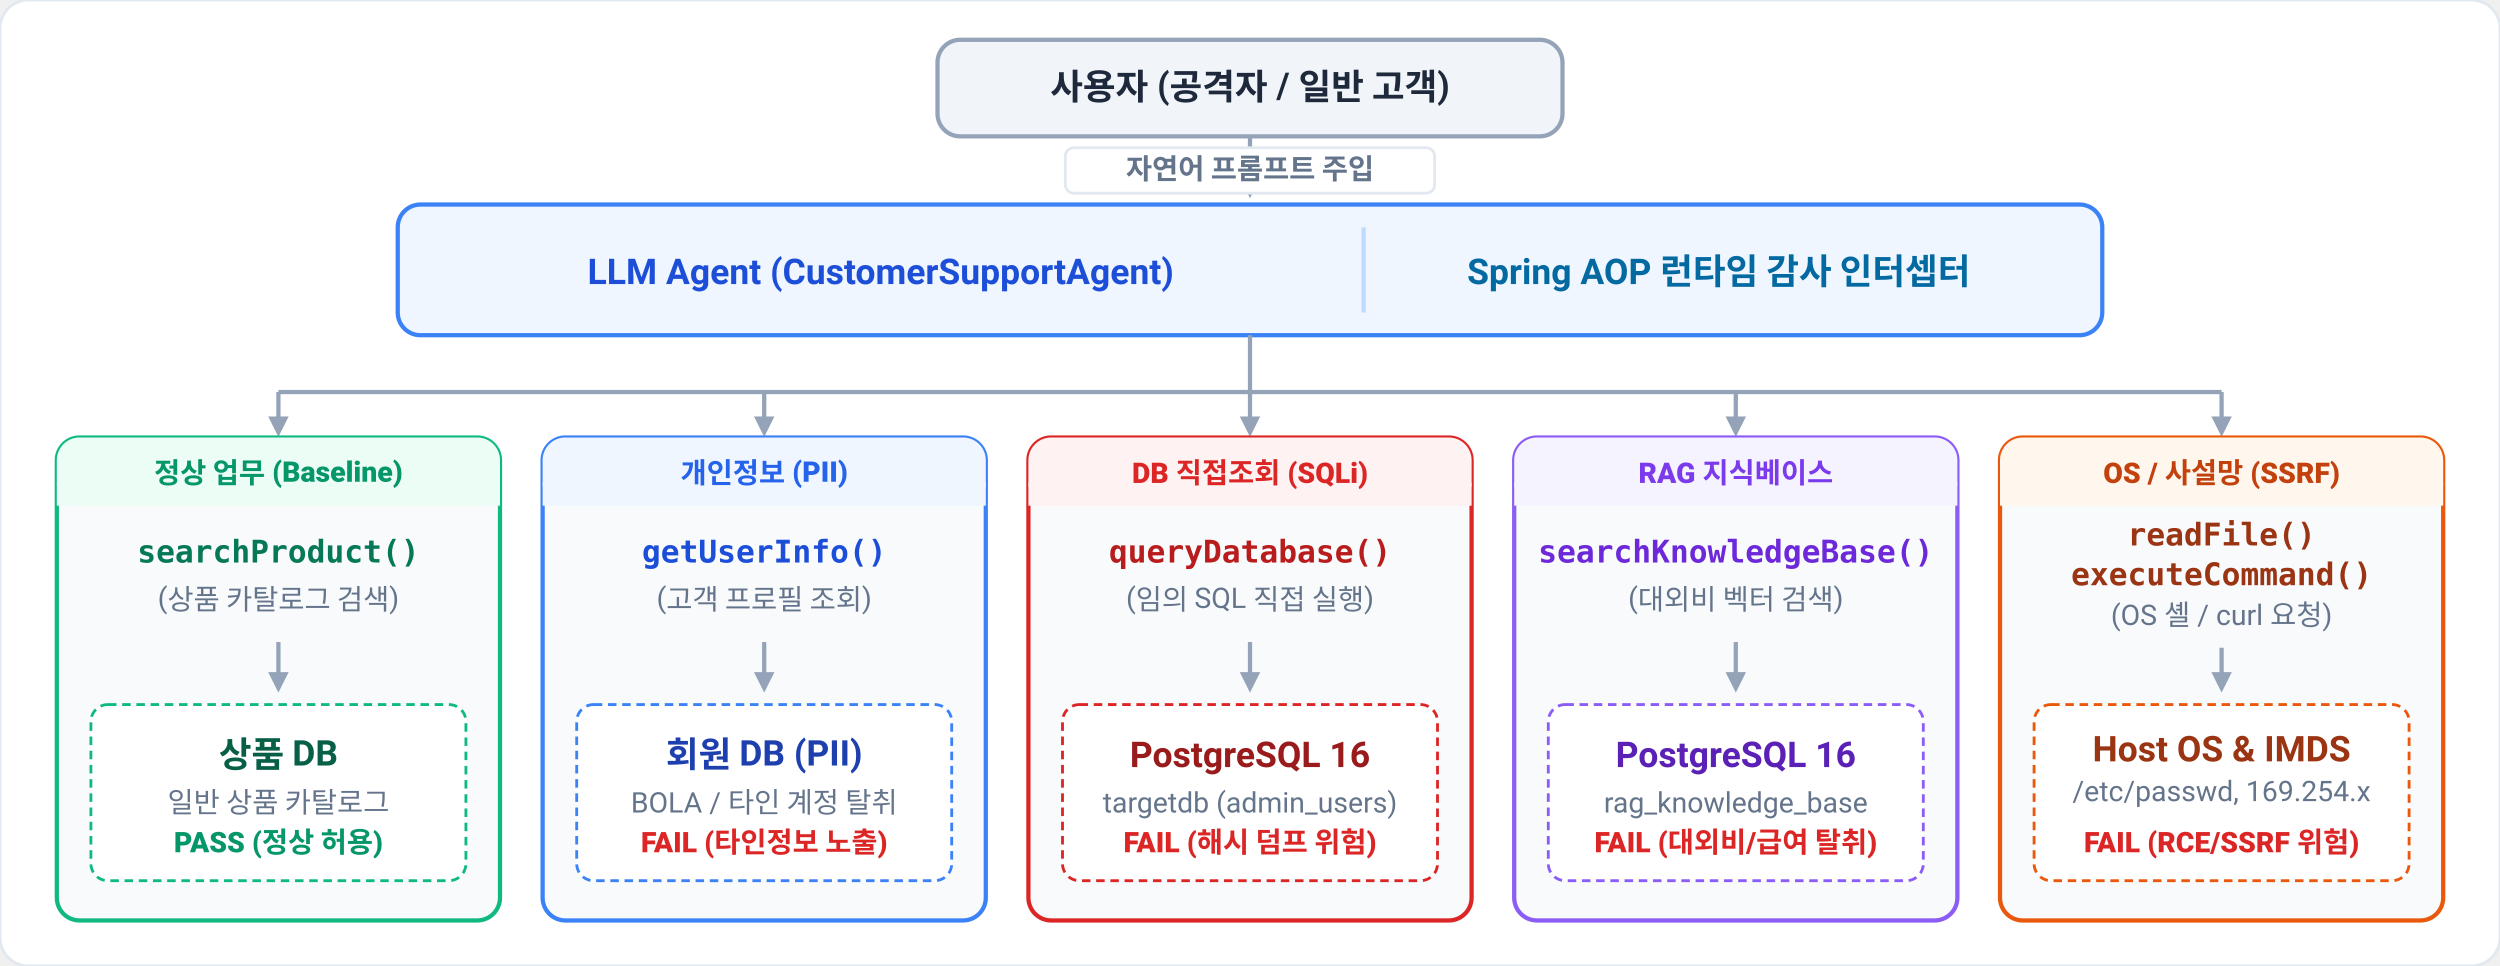
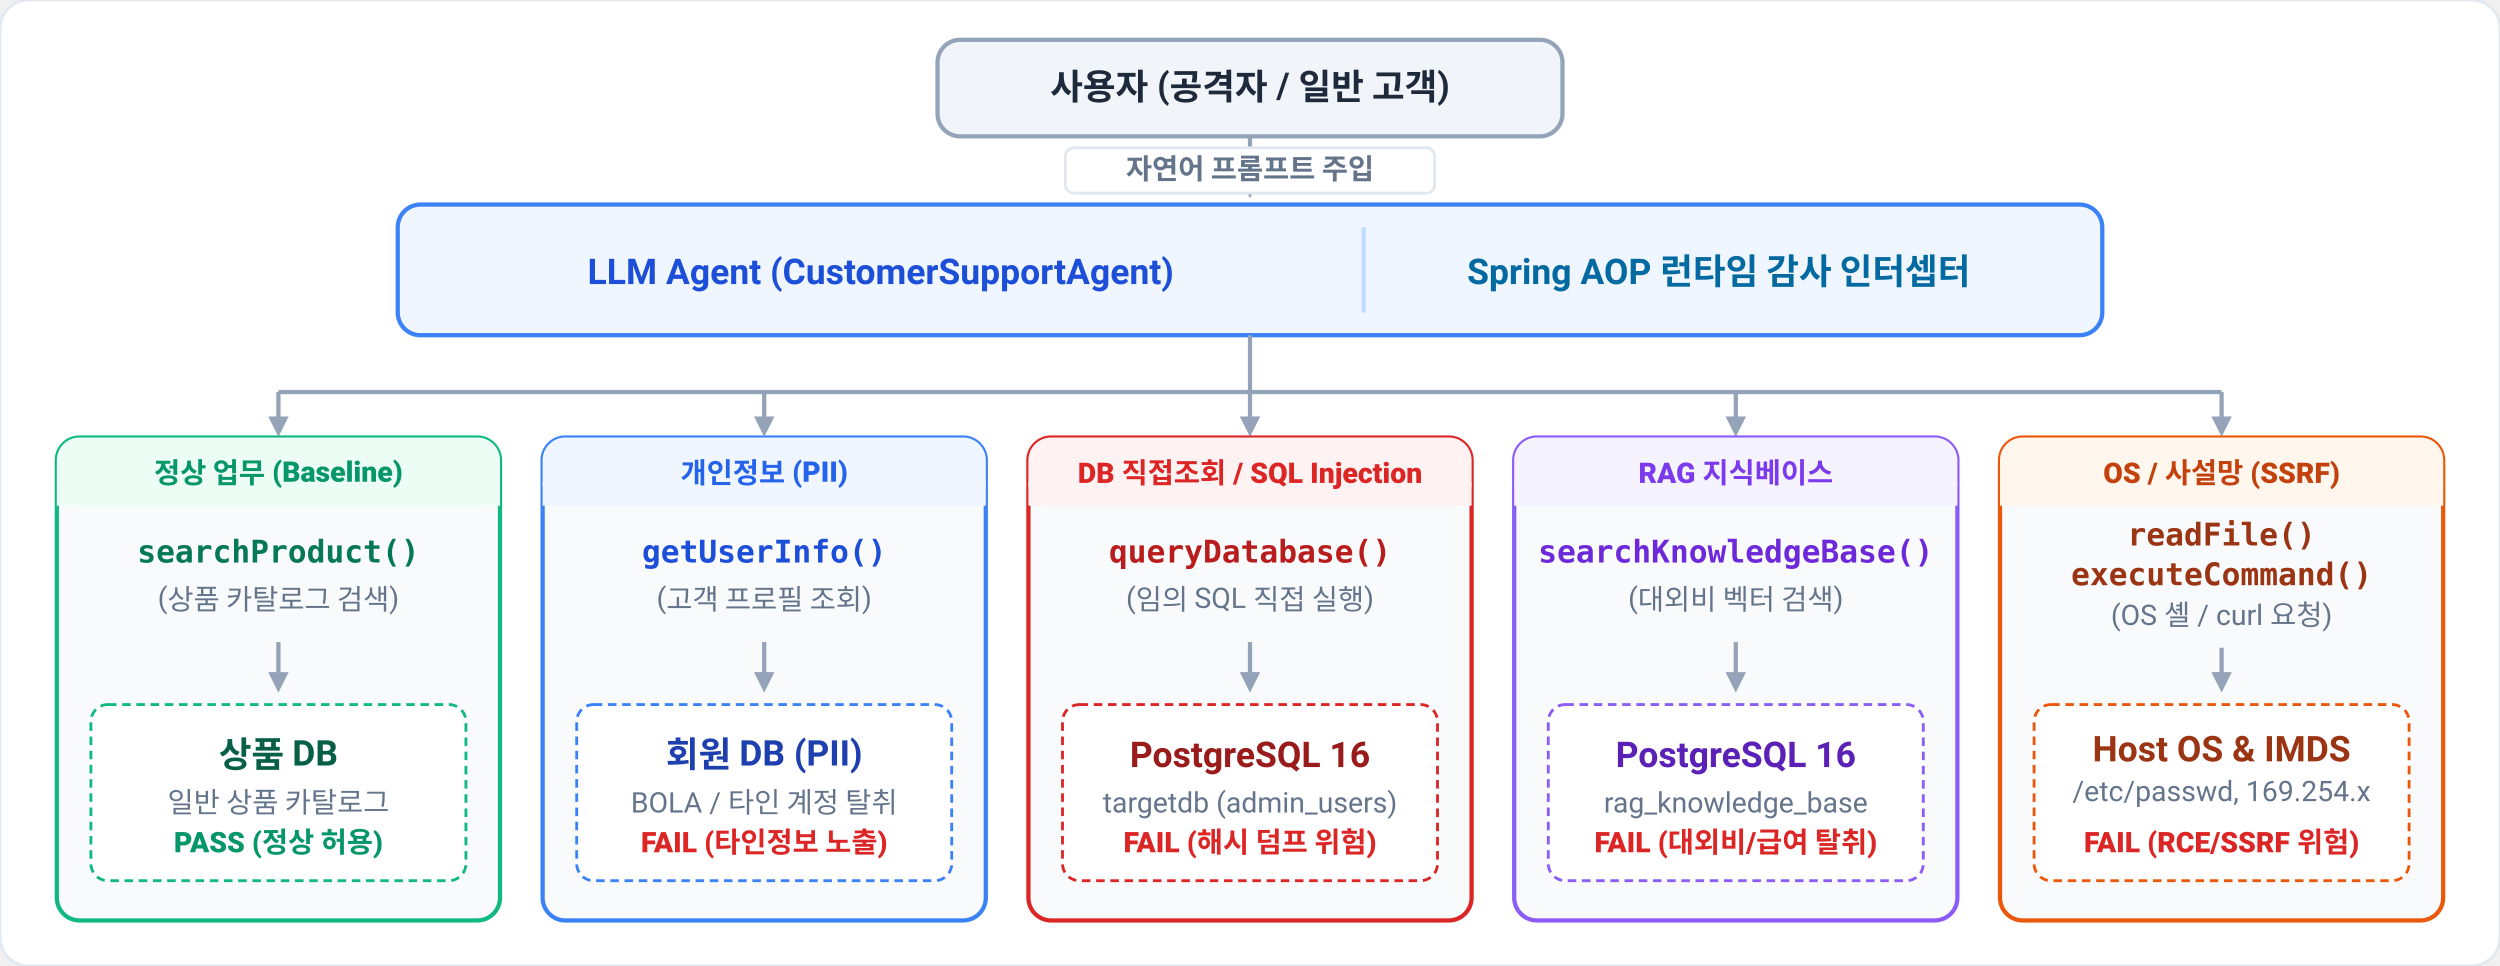
<svg xmlns="http://www.w3.org/2000/svg" viewBox="0 0 880 340" width="100%" height="100%">
  <defs>
    <style>
      .title-text { font-family: -apple-system, BlinkMacSystemFont, "Segoe UI", Roboto, "Apple SD Gothic Neo", sans-serif; font-size: 12.5px; font-weight: 700; }
      .header-title { font-family: -apple-system, BlinkMacSystemFont, "Segoe UI", Roboto, "Apple SD Gothic Neo", sans-serif; font-size: 13px; font-weight: 700; fill: #ffffff; }
      .tag-text { font-family: -apple-system, BlinkMacSystemFont, "Segoe UI", Roboto, sans-serif; font-size: 10px; font-weight: 800; }
      .tool-name { font-family: ui-monospace, SFMono-Regular, Menlo, Monaco, Consolas, monospace; font-size: 11px; font-weight: 700; }
      .item-text { font-family: -apple-system, BlinkMacSystemFont, "Segoe UI", Roboto, "Apple SD Gothic Neo", sans-serif; font-size: 10.5px; fill: #334155; }
      .sub-text { font-family: -apple-system, BlinkMacSystemFont, "Segoe UI", Roboto, "Apple SD Gothic Neo", sans-serif; font-size: 10px; fill: #64748b; }
      .box { rx: 8px; ry: 8px; stroke-width: 1.5px; }
      .arrow { stroke: #94a3b8; stroke-width: 1.5px; fill: none; }
      .arrow-head { fill: #94a3b8; }
    </style>
    <marker id="arrow" viewBox="0 0 10 10" refX="6" refY="5" markerWidth="6" markerHeight="6" orient="auto-start-reverse">
      <path d="M 0 1 L 8 5 L 0 9 z" class="arrow-head" />
    </marker>
  </defs>
  <rect width="880" height="340" fill="#ffffff" stroke="#e2e8f0" stroke-width="1" rx="10" />
  <g transform="translate(330, 14)">
    <rect class="box" width="220" height="34" fill="#f1f5f9" stroke="#94a3b8" />
    <text x="110" y="21" text-anchor="middle" class="title-text" fill="#1e293b">사용자 (공격자 / 일반 고객)</text>
  </g>
  <path d="M 440 48 L 440 68" class="arrow" marker-end="url(#arrow)" />
  <rect x="375" y="52" width="130" height="16" fill="#ffffff" rx="3" stroke="#e2e8f0" />
  <text x="440" y="63" text-anchor="middle" class="sub-text" font-weight="600">자연어 프롬프트 주입</text>
  <g transform="translate(140, 72)">
    <rect class="box" width="600" height="46" fill="#eff6ff" stroke="#3b82f6" />
    <text x="170" y="28" text-anchor="middle" class="title-text" fill="#1d4ed8">LLM Agent (CustomerSupportAgent)</text>
    <line x1="340" y1="8" x2="340" y2="38" stroke="#bfdbfe" stroke-width="1.5" />
    <text x="465" y="28" text-anchor="middle" class="title-text" fill="#0369a1">Spring AOP 런타임 감사 인터셉터</text>
  </g>
  <path d="M 440 118 L 440 138" class="arrow" />
  <path d="M 98 138 L 782 138" class="arrow" />
  <path d="M 98 138 L 98 152" class="arrow" marker-end="url(#arrow)" />
  <path d="M 269 138 L 269 152" class="arrow" marker-end="url(#arrow)" />
  <path d="M 440 138 L 440 152" class="arrow" marker-end="url(#arrow)" />
  <path d="M 611 138 L 611 152" class="arrow" marker-end="url(#arrow)" />
  <path d="M 782 138 L 782 152" class="arrow" marker-end="url(#arrow)" />
  <g transform="translate(20, 154)">
    <rect class="box" width="156" height="170" fill="#f8fafc" stroke="#10b981" />
    <rect x="0" y="0" width="156" height="24" rx="8" fill="#ecfdf5" />
    <rect x="0" y="16" width="156" height="8" fill="#ecfdf5" />
    <text x="78" y="16" text-anchor="middle" class="tag-text" fill="#059669">정상 업무 (Baseline)</text>
    <text x="78" y="44" text-anchor="middle" class="tool-name" fill="#047857">searchProduct()</text>
    <text x="78" y="60" text-anchor="middle" class="sub-text">(상품 카탈로그 검색)</text>
    <path d="M 78 72 L 78 88" class="arrow" marker-end="url(#arrow)" />
    <rect x="12" y="94" width="132" height="62" fill="#ffffff" stroke="#10b981" stroke-dasharray="3 2" rx="6" />
    <text x="78" y="116" text-anchor="middle" class="title-text" fill="#065f46">상품 DB</text>
    <text x="78" y="132" text-anchor="middle" class="sub-text">일반 상품 카탈로그</text>
    <text x="78" y="146" text-anchor="middle" class="tag-text" fill="#059669">PASS (정상 허용)</text>
  </g>
  <g transform="translate(191, 154)">
    <rect class="box" width="156" height="170" fill="#f8fafc" stroke="#3b82f6" />
    <rect x="0" y="0" width="156" height="24" rx="8" fill="#eff6ff" />
    <rect x="0" y="16" width="156" height="8" fill="#eff6ff" />
    <text x="78" y="16" text-anchor="middle" class="tag-text" fill="#2563eb">개인정보 (PII)</text>
    <text x="78" y="44" text-anchor="middle" class="tool-name" fill="#1d4ed8">getUserInfo()</text>
    <text x="78" y="60" text-anchor="middle" class="sub-text">(고객 프로필 조회)</text>
    <path d="M 78 72 L 78 88" class="arrow" marker-end="url(#arrow)" />
    <rect x="12" y="94" width="132" height="62" fill="#ffffff" stroke="#3b82f6" stroke-dasharray="3 2" rx="6" />
    <text x="78" y="116" text-anchor="middle" class="title-text" fill="#1e40af">회원 DB (PII)</text>
    <text x="78" y="132" text-anchor="middle" class="sub-text">BOLA / 타인 계정 탈취</text>
    <text x="78" y="146" text-anchor="middle" class="tag-text" fill="#dc2626">FAIL (타인정보 노출)</text>
  </g>
  <g transform="translate(362, 154)">
    <rect class="box" width="156" height="170" fill="#f8fafc" stroke="#dc2626" />
    <rect x="0" y="0" width="156" height="24" rx="8" fill="#fef2f2" />
    <rect x="0" y="16" width="156" height="8" fill="#fef2f2" />
-     <text x="78" y="16" text-anchor="middle" class="tag-text" fill="#dc2626">DB 직접조회 (SQLi)</text>
+     <text x="78" y="16" text-anchor="middle" class="tag-text" font-size="9.5px" fill="#dc2626">DB 직접조회 / SQL Injection</text>
    <text x="78" y="44" text-anchor="middle" class="tool-name" fill="#b91c1c">queryDatabase()</text>
    <text x="78" y="60" text-anchor="middle" class="sub-text">(임의 SQL 직접 실행)</text>
    <path d="M 78 72 L 78 88" class="arrow" marker-end="url(#arrow)" />
    <rect x="12" y="94" width="132" height="62" fill="#ffffff" stroke="#dc2626" stroke-dasharray="3 2" rx="6" />
    <text x="78" y="116" text-anchor="middle" class="title-text" fill="#991b1b">PostgreSQL 16</text>
    <text x="78" y="132" text-anchor="middle" class="sub-text">targetdb (admin_users)</text>
    <text x="78" y="146" text-anchor="middle" class="tag-text" fill="#dc2626">FAIL (해시 덤프 위험)</text>
  </g>
  <g transform="translate(533, 154)">
    <rect class="box" width="156" height="170" fill="#f8fafc" stroke="#8b5cf6" />
    <rect x="0" y="0" width="156" height="24" rx="8" fill="#f5f3ff" />
    <rect x="0" y="16" width="156" height="8" fill="#f5f3ff" />
    <text x="78" y="16" text-anchor="middle" class="tag-text" fill="#7c3aed">RAG 지식베이스</text>
    <text x="78" y="44" text-anchor="middle" class="tool-name" fill="#6d28d9">searchKnowledgeBase()</text>
    <text x="78" y="60" text-anchor="middle" class="sub-text">(대외비 벡터 검색)</text>
    <path d="M 78 72 L 78 88" class="arrow" marker-end="url(#arrow)" />
    <rect x="12" y="94" width="132" height="62" fill="#ffffff" stroke="#8b5cf6" stroke-dasharray="3 2" rx="6" />
    <text x="78" y="116" text-anchor="middle" class="title-text" fill="#5b21b6">PostgreSQL 16</text>
    <text x="78" y="132" text-anchor="middle" class="sub-text">rag_knowledge_base</text>
    <text x="78" y="146" text-anchor="middle" class="tag-text" fill="#dc2626">FAIL (대외비/급여 탈취)</text>
  </g>
  <g transform="translate(704, 154)">
    <rect class="box" width="156" height="170" fill="#f8fafc" stroke="#ea580c" />
    <rect x="0" y="0" width="156" height="24" rx="8" fill="#fff7ed" />
    <rect x="0" y="16" width="156" height="8" fill="#fff7ed" />
    <text x="78" y="16" text-anchor="middle" class="tag-text" fill="#c2410c">OS / 사설망 (SSRF)</text>
    <text x="78" y="38" text-anchor="middle" class="tool-name" fill="#9a3412">readFile()</text>
    <text x="78" y="52" text-anchor="middle" class="tool-name" fill="#9a3412">executeCommand()</text>
    <text x="78" y="66" text-anchor="middle" class="sub-text">(OS 셸 / curl 요청)</text>
    <path d="M 78 74 L 78 88" class="arrow" marker-end="url(#arrow)" />
    <rect x="12" y="94" width="132" height="62" fill="#ffffff" stroke="#ea580c" stroke-dasharray="3 2" rx="6" />
    <text x="78" y="114" text-anchor="middle" class="title-text" fill="#9a3412">Host OS &amp; IMDS</text>
    <text x="78" y="128" text-anchor="middle" class="sub-text">/etc/passwd, 169.254.x</text>
    <text x="78" y="146" text-anchor="middle" class="tag-text" fill="#dc2626">FAIL (RCE/SSRF 위험)</text>
  </g>
</svg>
